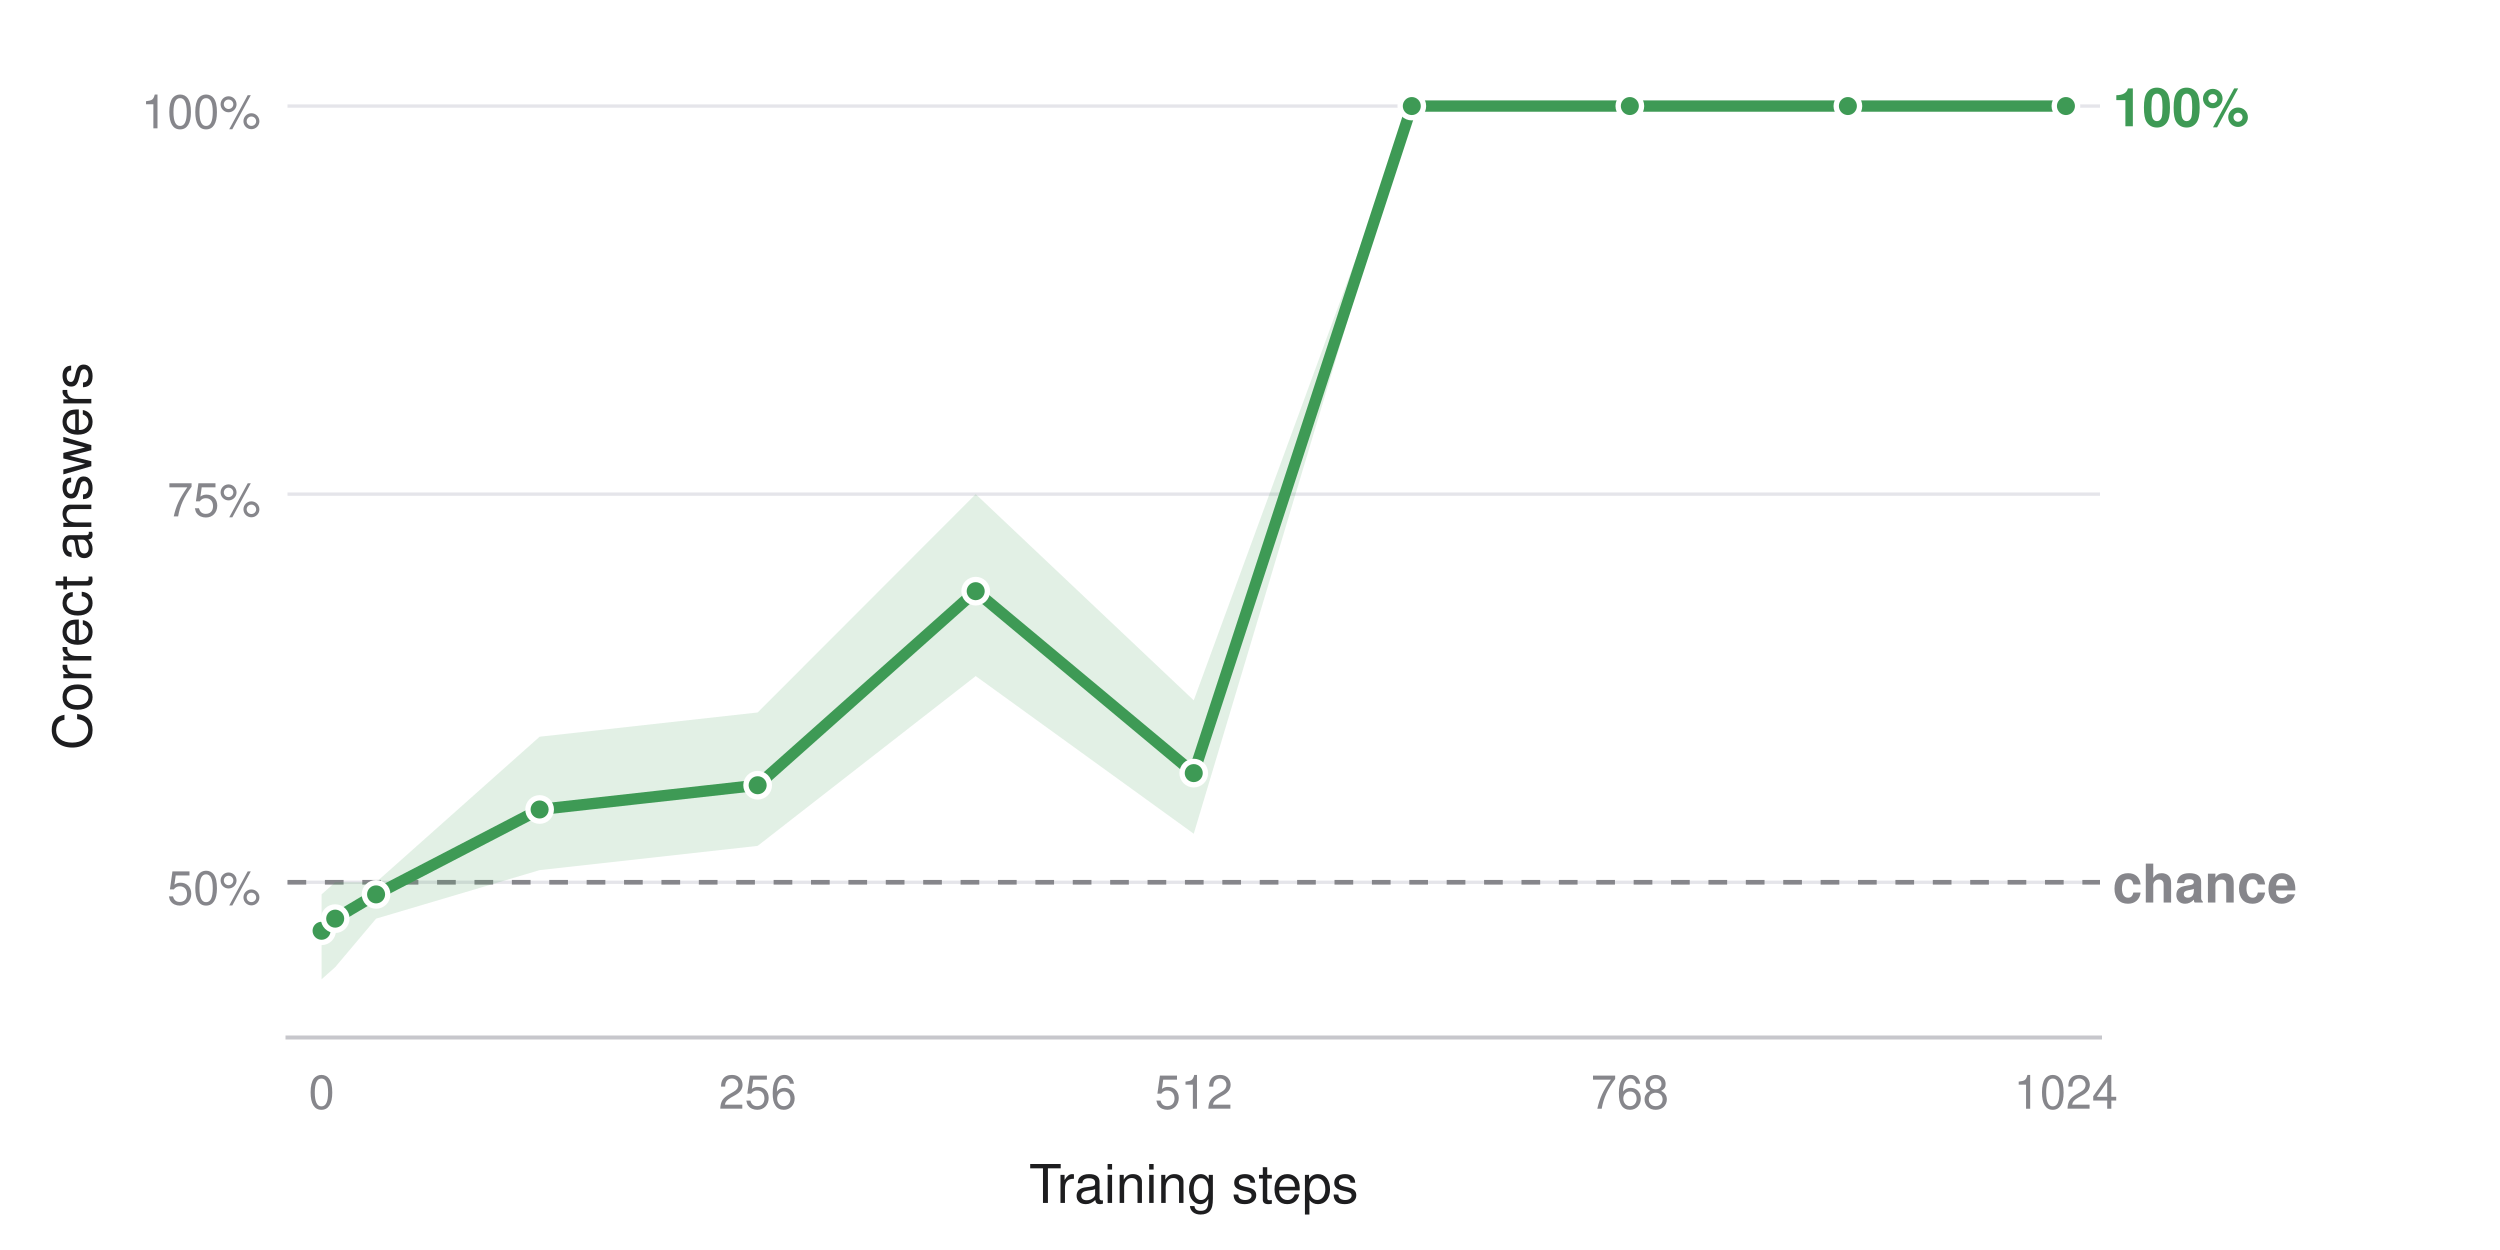
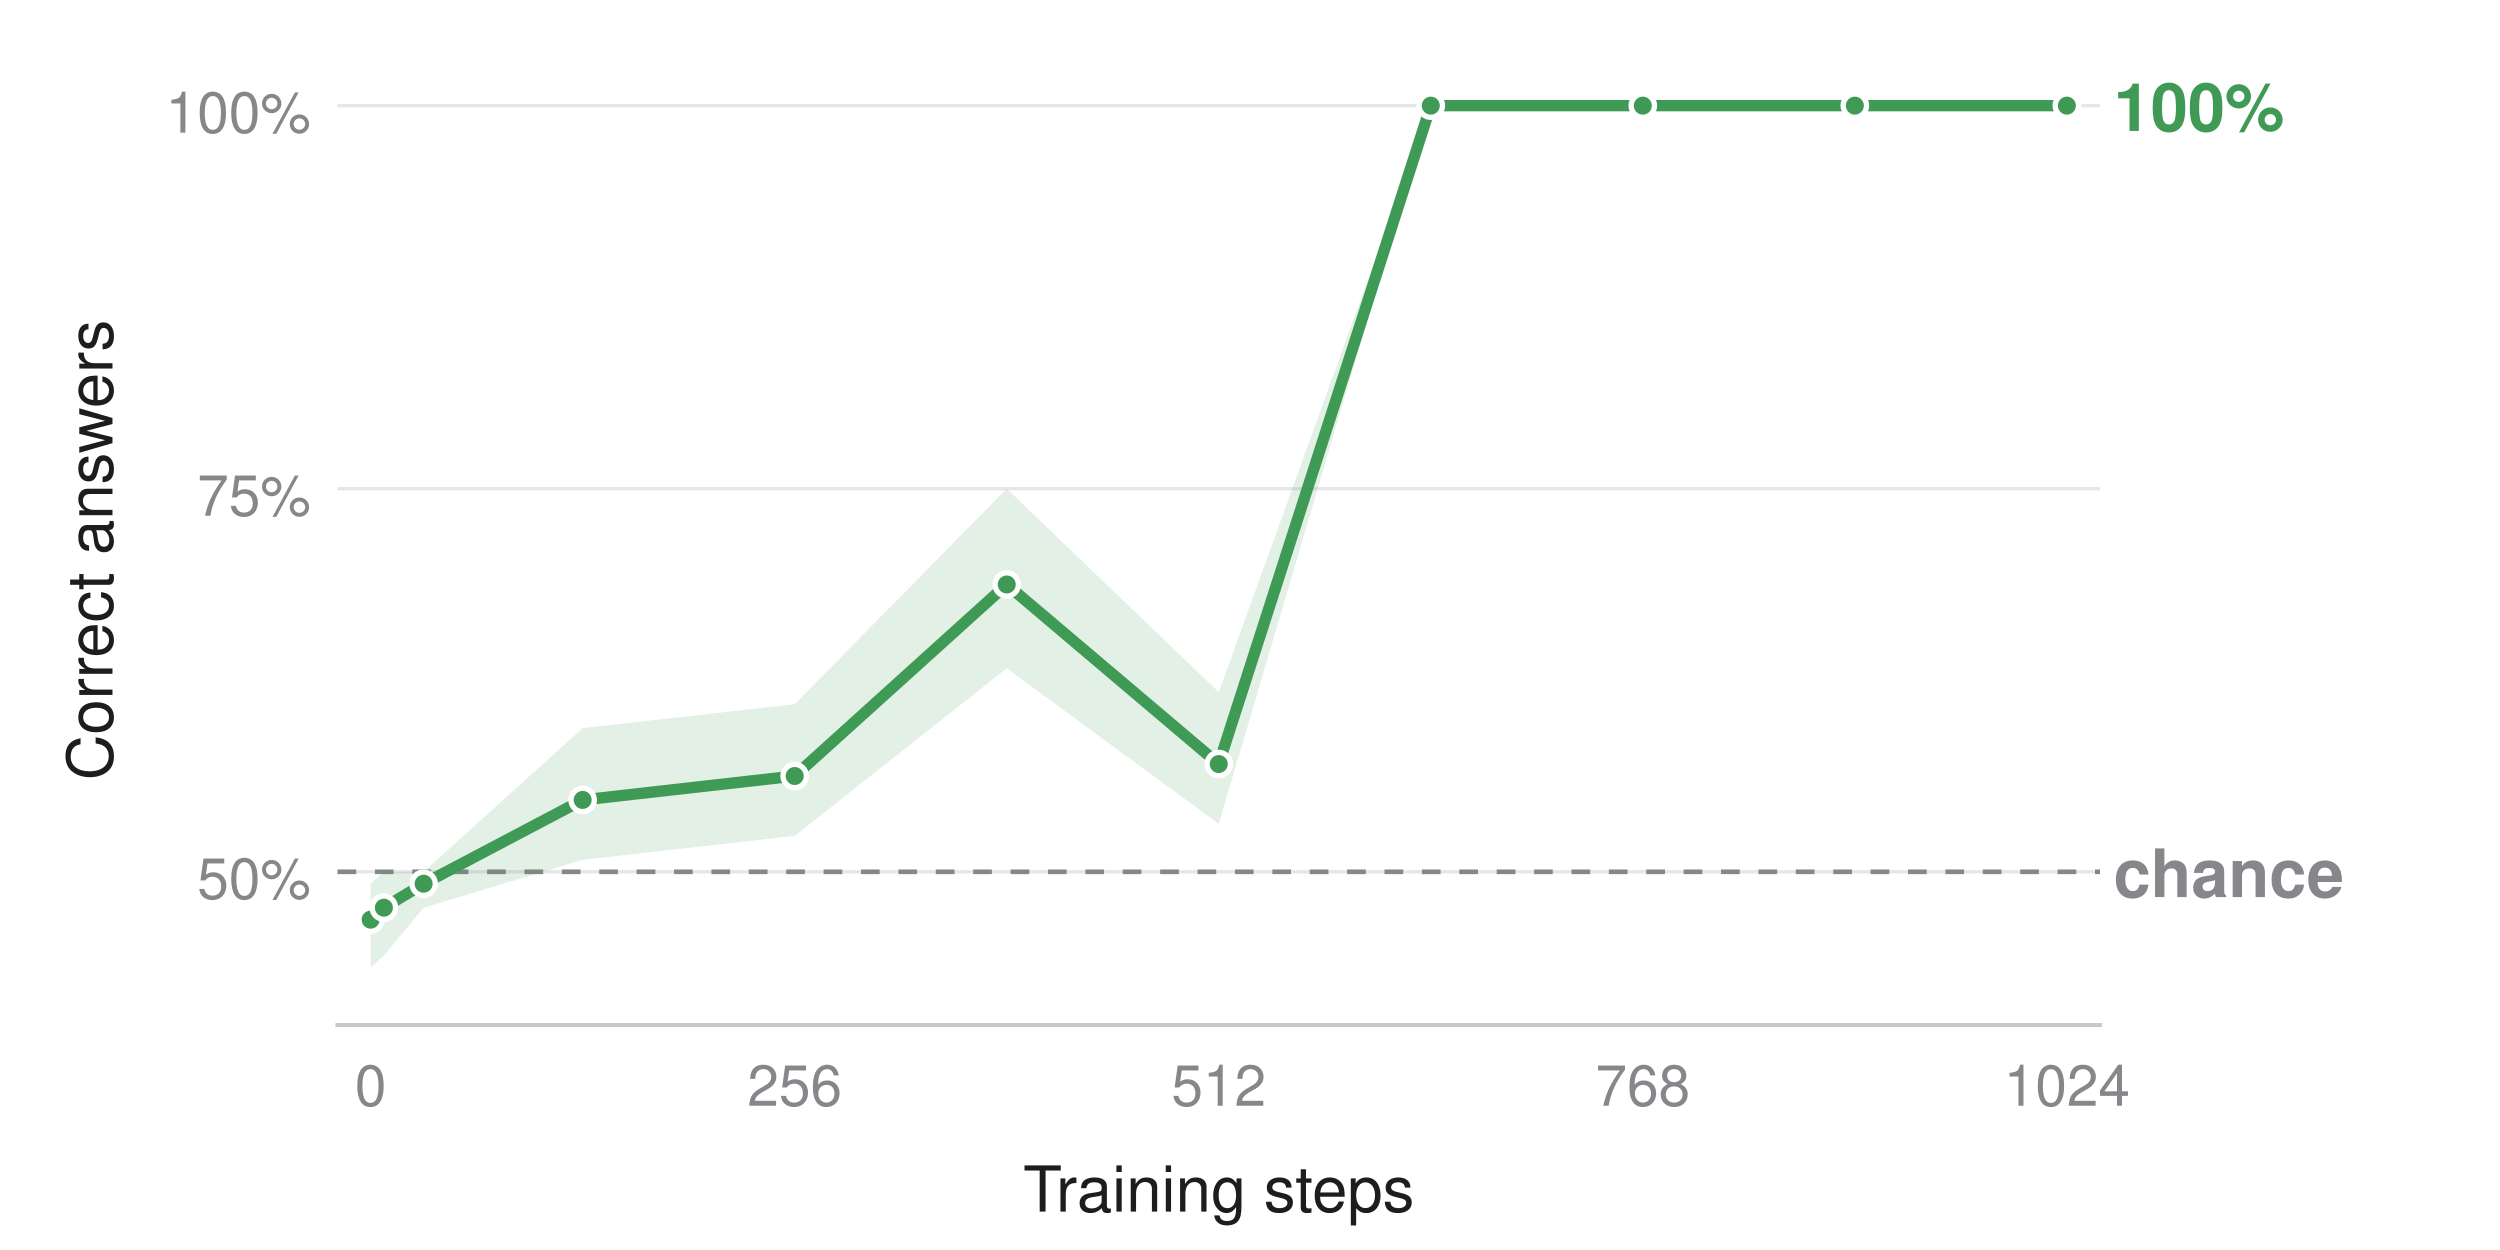
<svg xmlns="http://www.w3.org/2000/svg" xmlns:xlink="http://www.w3.org/1999/xlink" width="748.8pt" height="374.4pt" viewBox="0 0 748.8 374.4" version="1.1">
  <defs>
    <style type="text/css">*{stroke-linejoin: round; stroke-linecap: butt}</style>
  </defs>
  <g id="figure_1">
    <g id="patch_1">
      <path d="M 0 374.4  L 748.8 374.4  L 748.8 0  L 0 0  z " style="fill: #ffffff" />
    </g>
    <g id="axes_1">
      <g id="patch_2">
-         <path d="M 86.112 310.752  L 628.992 310.752  L 628.992 22.464  L 86.112 22.464  z " style="fill: #ffffff" />
+         <path d="M 101.088 307.008  L 628.992 307.008  L 628.992 22.464  L 101.088 22.464  z " style="fill: #ffffff" />
      </g>
      <g id="matplotlib.axis_1">
        <g id="xtick_1">
          <g id="line2d_1" />
          <g id="text_1">
-             <text style="font-size: 14px; font-family: 'Helvetica Neue', 'Helvetica', 'Arial', 'DejaVu Sans'; text-anchor: middle; fill: #86868b" x="96.317" y="332.08" transform="rotate(-0 96.31651 332.08)">0</text>
+             <text style="font-size: 17px; font-family: 'Helvetica Neue', 'Helvetica', 'Arial', 'DejaVu Sans'; text-anchor: middle; fill: #86868b" x="111.011" y="331.192" transform="rotate(-0 111.011 331.192)">0</text>
          </g>
        </g>
        <g id="xtick_2">
          <g id="line2d_2" />
          <g id="text_2">
-             <text style="font-size: 14px; font-family: 'Helvetica Neue', 'Helvetica', 'Arial', 'DejaVu Sans'; text-anchor: middle; fill: #86868b" x="226.934" y="332.08" transform="rotate(-0 226.9343 332.08)">256</text>
+             <text style="font-size: 17px; font-family: 'Helvetica Neue', 'Helvetica', 'Arial', 'DejaVu Sans'; text-anchor: middle; fill: #86868b" x="238.026" y="331.192" transform="rotate(-0 238.0255 331.192)">256</text>
          </g>
        </g>
        <g id="xtick_3">
          <g id="line2d_3" />
          <g id="text_3">
-             <text style="font-size: 14px; font-family: 'Helvetica Neue', 'Helvetica', 'Arial', 'DejaVu Sans'; text-anchor: middle; fill: #86868b" x="357.552" y="332.08" transform="rotate(-0 357.552 332.08)">512</text>
+             <text style="font-size: 17px; font-family: 'Helvetica Neue', 'Helvetica', 'Arial', 'DejaVu Sans'; text-anchor: middle; fill: #86868b" x="365.04" y="331.192" transform="rotate(-0 365.04 331.192)">512</text>
          </g>
        </g>
        <g id="xtick_4">
          <g id="line2d_4" />
          <g id="text_4">
-             <text style="font-size: 14px; font-family: 'Helvetica Neue', 'Helvetica', 'Arial', 'DejaVu Sans'; text-anchor: middle; fill: #86868b" x="488.17" y="332.08" transform="rotate(-0 488.1697 332.08)">768</text>
+             <text style="font-size: 17px; font-family: 'Helvetica Neue', 'Helvetica', 'Arial', 'DejaVu Sans'; text-anchor: middle; fill: #86868b" x="492.054" y="331.192" transform="rotate(-0 492.0545 331.192)">768</text>
          </g>
        </g>
        <g id="xtick_5">
          <g id="line2d_5" />
          <g id="text_5">
-             <text style="font-size: 14px; font-family: 'Helvetica Neue', 'Helvetica', 'Arial', 'DejaVu Sans'; text-anchor: middle; fill: #86868b" x="618.787" y="332.08" transform="rotate(-0 618.7875 332.08)">1024</text>
+             <text style="font-size: 17px; font-family: 'Helvetica Neue', 'Helvetica', 'Arial', 'DejaVu Sans'; text-anchor: middle; fill: #86868b" x="619.069" y="331.192" transform="rotate(-0 619.069 331.192)">1024</text>
          </g>
        </g>
        <g id="text_6">
-           <text style="font-size: 16px; font-family: 'Helvetica Neue', 'Helvetica', 'Arial', 'DejaVu Sans'; text-anchor: middle; fill: #1d1d1f" x="357.552" y="360.294" transform="rotate(-0 357.552 360.294)">Training steps</text>
+           <text style="font-size: 19px; font-family: 'Helvetica Neue', 'Helvetica', 'Arial', 'DejaVu Sans'; text-anchor: middle; fill: #1d1d1f" x="365.04" y="362.901" transform="rotate(-0 365.04 362.901)">Training steps</text>
        </g>
      </g>
      <g id="matplotlib.axis_2">
        <g id="ytick_1">
          <g id="line2d_6">
-             <path d="M 86.112 264.254  L 628.992 264.254  " clip-path="url(#p6c80c86960)" style="fill: none; stroke: #e5e5ea; stroke-linecap: square" />
+             <path d="M 101.088 261.114  L 628.992 261.114  " clip-path="url(#p8b451b2646)" style="fill: none; stroke: #e5e5ea; stroke-linecap: square" />
          </g>
          <g id="line2d_7" />
          <g id="text_7">
-             <text style="font-size: 14px; font-family: 'Helvetica Neue', 'Helvetica', 'Arial', 'DejaVu Sans'; text-anchor: end; fill: #86868b" x="78.112" y="270.918" transform="rotate(-0 78.112 270.9179)">50%</text>
+             <text style="font-size: 17px; font-family: 'Helvetica Neue', 'Helvetica', 'Arial', 'DejaVu Sans'; text-anchor: end; fill: #86868b" x="93.088" y="269.206" transform="rotate(-0 93.088 269.2058)">50%</text>
          </g>
        </g>
        <g id="ytick_2">
          <g id="line2d_8">
-             <path d="M 86.112 148.009  L 628.992 148.009  " clip-path="url(#p6c80c86960)" style="fill: none; stroke: #e5e5ea; stroke-linecap: square" />
+             <path d="M 101.088 146.378  L 628.992 146.378  " clip-path="url(#p8b451b2646)" style="fill: none; stroke: #e5e5ea; stroke-linecap: square" />
          </g>
          <g id="line2d_9" />
          <g id="text_8">
-             <text style="font-size: 14px; font-family: 'Helvetica Neue', 'Helvetica', 'Arial', 'DejaVu Sans'; text-anchor: end; fill: #86868b" x="78.112" y="154.673" transform="rotate(-0 78.112 154.6728)">75%</text>
+             <text style="font-size: 17px; font-family: 'Helvetica Neue', 'Helvetica', 'Arial', 'DejaVu Sans'; text-anchor: end; fill: #86868b" x="93.088" y="154.47" transform="rotate(-0 93.088 154.4703)">75%</text>
          </g>
        </g>
        <g id="ytick_3">
          <g id="line2d_10">
-             <path d="M 86.112 31.764  L 628.992 31.764  " clip-path="url(#p6c80c86960)" style="fill: none; stroke: #e5e5ea; stroke-linecap: square" />
+             <path d="M 101.088 31.643  L 628.992 31.643  " clip-path="url(#p8b451b2646)" style="fill: none; stroke: #e5e5ea; stroke-linecap: square" />
          </g>
          <g id="line2d_11" />
          <g id="text_9">
-             <text style="font-size: 14px; font-family: 'Helvetica Neue', 'Helvetica', 'Arial', 'DejaVu Sans'; text-anchor: end; fill: #86868b" x="78.112" y="38.428" transform="rotate(-0 78.112 38.42761)">100%</text>
+             <text style="font-size: 17px; font-family: 'Helvetica Neue', 'Helvetica', 'Arial', 'DejaVu Sans'; text-anchor: end; fill: #86868b" x="93.088" y="39.735" transform="rotate(-0 93.088 39.73484)">100%</text>
          </g>
        </g>
        <g id="text_10">
-           <text style="font-size: 16px; font-family: 'Helvetica Neue', 'Helvetica', 'Arial', 'DejaVu Sans'; text-anchor: middle; fill: #1d1d1f" x="27.355" y="166.608" transform="rotate(-90 27.35462 166.608)">Correct answers</text>
+           <text style="font-size: 19px; font-family: 'Helvetica Neue', 'Helvetica', 'Arial', 'DejaVu Sans'; text-anchor: middle; fill: #1d1d1f" x="33.688" y="164.736" transform="rotate(-90 33.68819 164.736)">Correct answers</text>
        </g>
      </g>
      <g id="line2d_12">
-         <path d="M 86.112 264.254  L 628.992 264.254  " clip-path="url(#p6c80c86960)" style="fill: none; stroke-dasharray: 5.6,5.6; stroke-dashoffset: 0; stroke: #86868b; stroke-width: 1.4" />
+         <path d="M 101.088 261.114  L 628.992 261.114  " clip-path="url(#p8b451b2646)" style="fill: none; stroke-dasharray: 5.6,5.6; stroke-dashoffset: 0; stroke: #86868b; stroke-width: 1.4" />
      </g>
      <g id="FillBetweenPolyCollection_1">
        <defs>
-           <path id="m6c213ca943" d="M 96.317 -106.513  L 96.317 -81.085  L 100.398 -84.717  L 112.644 -99.248  L 161.625 -113.779  L 226.934 -121.044  L 292.243 -171.901  L 357.552 -124.677  L 422.861 -342.636  L 488.17 -342.636  L 553.479 -342.636  L 618.787 -342.636  L 618.787 -342.636  L 618.787 -342.636  L 553.479 -342.636  L 488.17 -342.636  L 422.861 -342.636  L 357.552 -164.636  L 292.243 -226.391  L 226.934 -161.003  L 161.625 -153.738  L 112.644 -110.146  L 100.398 -110.146  L 96.317 -106.513  z " />
+           <path id="md78c441231" d="M 111.011 -109.701  L 111.011 -84.602  L 114.98 -88.188  L 126.888 -102.53  L 174.518 -116.872  L 238.026 -124.043  L 301.533 -174.239  L 365.04 -127.628  L 428.547 -342.757  L 492.054 -342.757  L 555.562 -342.757  L 619.069 -342.757  L 619.069 -342.757  L 619.069 -342.757  L 555.562 -342.757  L 492.054 -342.757  L 428.547 -342.757  L 365.04 -167.068  L 301.533 -228.022  L 238.026 -163.483  L 174.518 -156.312  L 126.888 -113.286  L 114.98 -113.286  L 111.011 -109.701  z " />
        </defs>
-         <g clip-path="url(#p6c80c86960)">
-           <use xlink:href="#m6c213ca943" x="0" y="374.4" style="fill: #3e9a55; fill-opacity: 0.15" />
+         <g clip-path="url(#p8b451b2646)">
+           <use xlink:href="#md78c441231" x="0" y="374.4" style="fill: #3e9a55; fill-opacity: 0.15" />
        </g>
      </g>
      <g id="patch_3">
-         <path d="M 86.112 310.752  L 628.992 310.752  " style="fill: none; stroke: #c7c7cc; stroke-width: 1.2; stroke-linejoin: miter; stroke-linecap: square" />
+         <path d="M 101.088 307.008  L 628.992 307.008  " style="fill: none; stroke: #c7c7cc; stroke-width: 1.2; stroke-linejoin: miter; stroke-linecap: square" />
      </g>
      <g id="text_11">
-         <text style="font-weight: 700; font-size: 16px; font-family: 'Helvetica Neue', 'Helvetica', 'Arial', 'DejaVu Sans'; text-anchor: start; fill: #86868b" x="632.787" y="270.318" transform="rotate(-0 632.7875 270.3179)">chance</text>
+         <text style="font-weight: 700; font-size: 20px; font-family: 'Helvetica Neue', 'Helvetica', 'Arial', 'DejaVu Sans'; text-anchor: start; fill: #86868b" x="633.069" y="268.694" transform="rotate(-0 633.069 268.6938)">chance</text>
      </g>
      <g id="text_12">
-         <text style="font-weight: 700; font-size: 16px; font-family: 'Helvetica Neue', 'Helvetica', 'Arial', 'DejaVu Sans'; text-anchor: start; fill: #3e9a55" x="632.787" y="37.828" transform="rotate(-0 632.7875 37.82761)">100%</text>
+         <text style="font-weight: 700; font-size: 20px; font-family: 'Helvetica Neue', 'Helvetica', 'Arial', 'DejaVu Sans'; text-anchor: start; fill: #3e9a55" x="633.069" y="39.223" transform="rotate(-0 633.069 39.22284)">100%</text>
      </g>
      <g id="line2d_13">
-         <path d="M 96.317 278.785  L 100.398 275.152  L 112.644 267.887  L 161.625 242.458  L 226.934 235.193  L 292.243 177.07  L 357.552 231.56  L 422.861 31.764  L 488.17 31.764  L 553.479 31.764  L 618.787 31.764  " clip-path="url(#p6c80c86960)" style="fill: none; stroke: #3e9a55; stroke-width: 3.4; stroke-linecap: square" />
+         <path d="M 111.011 275.456  L 114.98 271.87  L 126.888 264.699  L 174.518 239.601  L 238.026 232.43  L 301.533 175.062  L 365.04 228.844  L 428.547 31.643  L 492.054 31.643  L 555.562 31.643  L 619.069 31.643  " clip-path="url(#p8b451b2646)" style="fill: none; stroke: #3e9a55; stroke-width: 3.4; stroke-linecap: square" />
      </g>
      <g id="line2d_14">
        <defs>
-           <path id="m4b4e89667d" d="M 0 3.5  C 0.928 3.5 1.819 3.131 2.475 2.475  C 3.131 1.819 3.5 0.928 3.5 0  C 3.5 -0.928 3.131 -1.819 2.475 -2.475  C 1.819 -3.131 0.928 -3.5 0 -3.5  C -0.928 -3.5 -1.819 -3.131 -2.475 -2.475  C -3.131 -1.819 -3.5 -0.928 -3.5 0  C -3.5 0.928 -3.131 1.819 -2.475 2.475  C -1.819 3.131 -0.928 3.5 0 3.5  z " style="stroke: #ffffff; stroke-width: 1.6" />
+           <path id="mc2410b2063" d="M 0 3.5  C 0.928 3.5 1.819 3.131 2.475 2.475  C 3.131 1.819 3.5 0.928 3.5 0  C 3.5 -0.928 3.131 -1.819 2.475 -2.475  C 1.819 -3.131 0.928 -3.5 0 -3.5  C -0.928 -3.5 -1.819 -3.131 -2.475 -2.475  C -3.131 -1.819 -3.5 -0.928 -3.5 0  C -3.5 0.928 -3.131 1.819 -2.475 2.475  C -1.819 3.131 -0.928 3.5 0 3.5  z " style="stroke: #ffffff; stroke-width: 1.6" />
        </defs>
-         <g clip-path="url(#p6c80c86960)">
-           <use xlink:href="#m4b4e89667d" x="96.317" y="278.785" style="fill: #3e9a55; stroke: #ffffff; stroke-width: 1.6" />
-           <use xlink:href="#m4b4e89667d" x="100.398" y="275.152" style="fill: #3e9a55; stroke: #ffffff; stroke-width: 1.6" />
-           <use xlink:href="#m4b4e89667d" x="112.644" y="267.887" style="fill: #3e9a55; stroke: #ffffff; stroke-width: 1.6" />
-           <use xlink:href="#m4b4e89667d" x="161.625" y="242.458" style="fill: #3e9a55; stroke: #ffffff; stroke-width: 1.6" />
-           <use xlink:href="#m4b4e89667d" x="226.934" y="235.193" style="fill: #3e9a55; stroke: #ffffff; stroke-width: 1.6" />
-           <use xlink:href="#m4b4e89667d" x="292.243" y="177.07" style="fill: #3e9a55; stroke: #ffffff; stroke-width: 1.6" />
-           <use xlink:href="#m4b4e89667d" x="357.552" y="231.56" style="fill: #3e9a55; stroke: #ffffff; stroke-width: 1.6" />
-           <use xlink:href="#m4b4e89667d" x="422.861" y="31.764" style="fill: #3e9a55; stroke: #ffffff; stroke-width: 1.6" />
-           <use xlink:href="#m4b4e89667d" x="488.17" y="31.764" style="fill: #3e9a55; stroke: #ffffff; stroke-width: 1.6" />
-           <use xlink:href="#m4b4e89667d" x="553.479" y="31.764" style="fill: #3e9a55; stroke: #ffffff; stroke-width: 1.6" />
-           <use xlink:href="#m4b4e89667d" x="618.787" y="31.764" style="fill: #3e9a55; stroke: #ffffff; stroke-width: 1.6" />
+         <g clip-path="url(#p8b451b2646)">
+           <use xlink:href="#mc2410b2063" x="111.011" y="275.456" style="fill: #3e9a55; stroke: #ffffff; stroke-width: 1.6" />
+           <use xlink:href="#mc2410b2063" x="114.98" y="271.87" style="fill: #3e9a55; stroke: #ffffff; stroke-width: 1.6" />
+           <use xlink:href="#mc2410b2063" x="126.888" y="264.699" style="fill: #3e9a55; stroke: #ffffff; stroke-width: 1.6" />
+           <use xlink:href="#mc2410b2063" x="174.518" y="239.601" style="fill: #3e9a55; stroke: #ffffff; stroke-width: 1.6" />
+           <use xlink:href="#mc2410b2063" x="238.026" y="232.43" style="fill: #3e9a55; stroke: #ffffff; stroke-width: 1.6" />
+           <use xlink:href="#mc2410b2063" x="301.533" y="175.062" style="fill: #3e9a55; stroke: #ffffff; stroke-width: 1.6" />
+           <use xlink:href="#mc2410b2063" x="365.04" y="228.844" style="fill: #3e9a55; stroke: #ffffff; stroke-width: 1.6" />
+           <use xlink:href="#mc2410b2063" x="428.547" y="31.643" style="fill: #3e9a55; stroke: #ffffff; stroke-width: 1.6" />
+           <use xlink:href="#mc2410b2063" x="492.054" y="31.643" style="fill: #3e9a55; stroke: #ffffff; stroke-width: 1.6" />
+           <use xlink:href="#mc2410b2063" x="555.562" y="31.643" style="fill: #3e9a55; stroke: #ffffff; stroke-width: 1.6" />
+           <use xlink:href="#mc2410b2063" x="619.069" y="31.643" style="fill: #3e9a55; stroke: #ffffff; stroke-width: 1.6" />
        </g>
      </g>
    </g>
  </g>
  <defs>
-     <clipPath id="p6c80c86960">
-       <rect x="86.112" y="22.464" width="542.88" height="288.288" />
+     <clipPath id="p8b451b2646">
+       <rect x="101.088" y="22.464" width="527.904" height="284.544" />
    </clipPath>
  </defs>
</svg>
